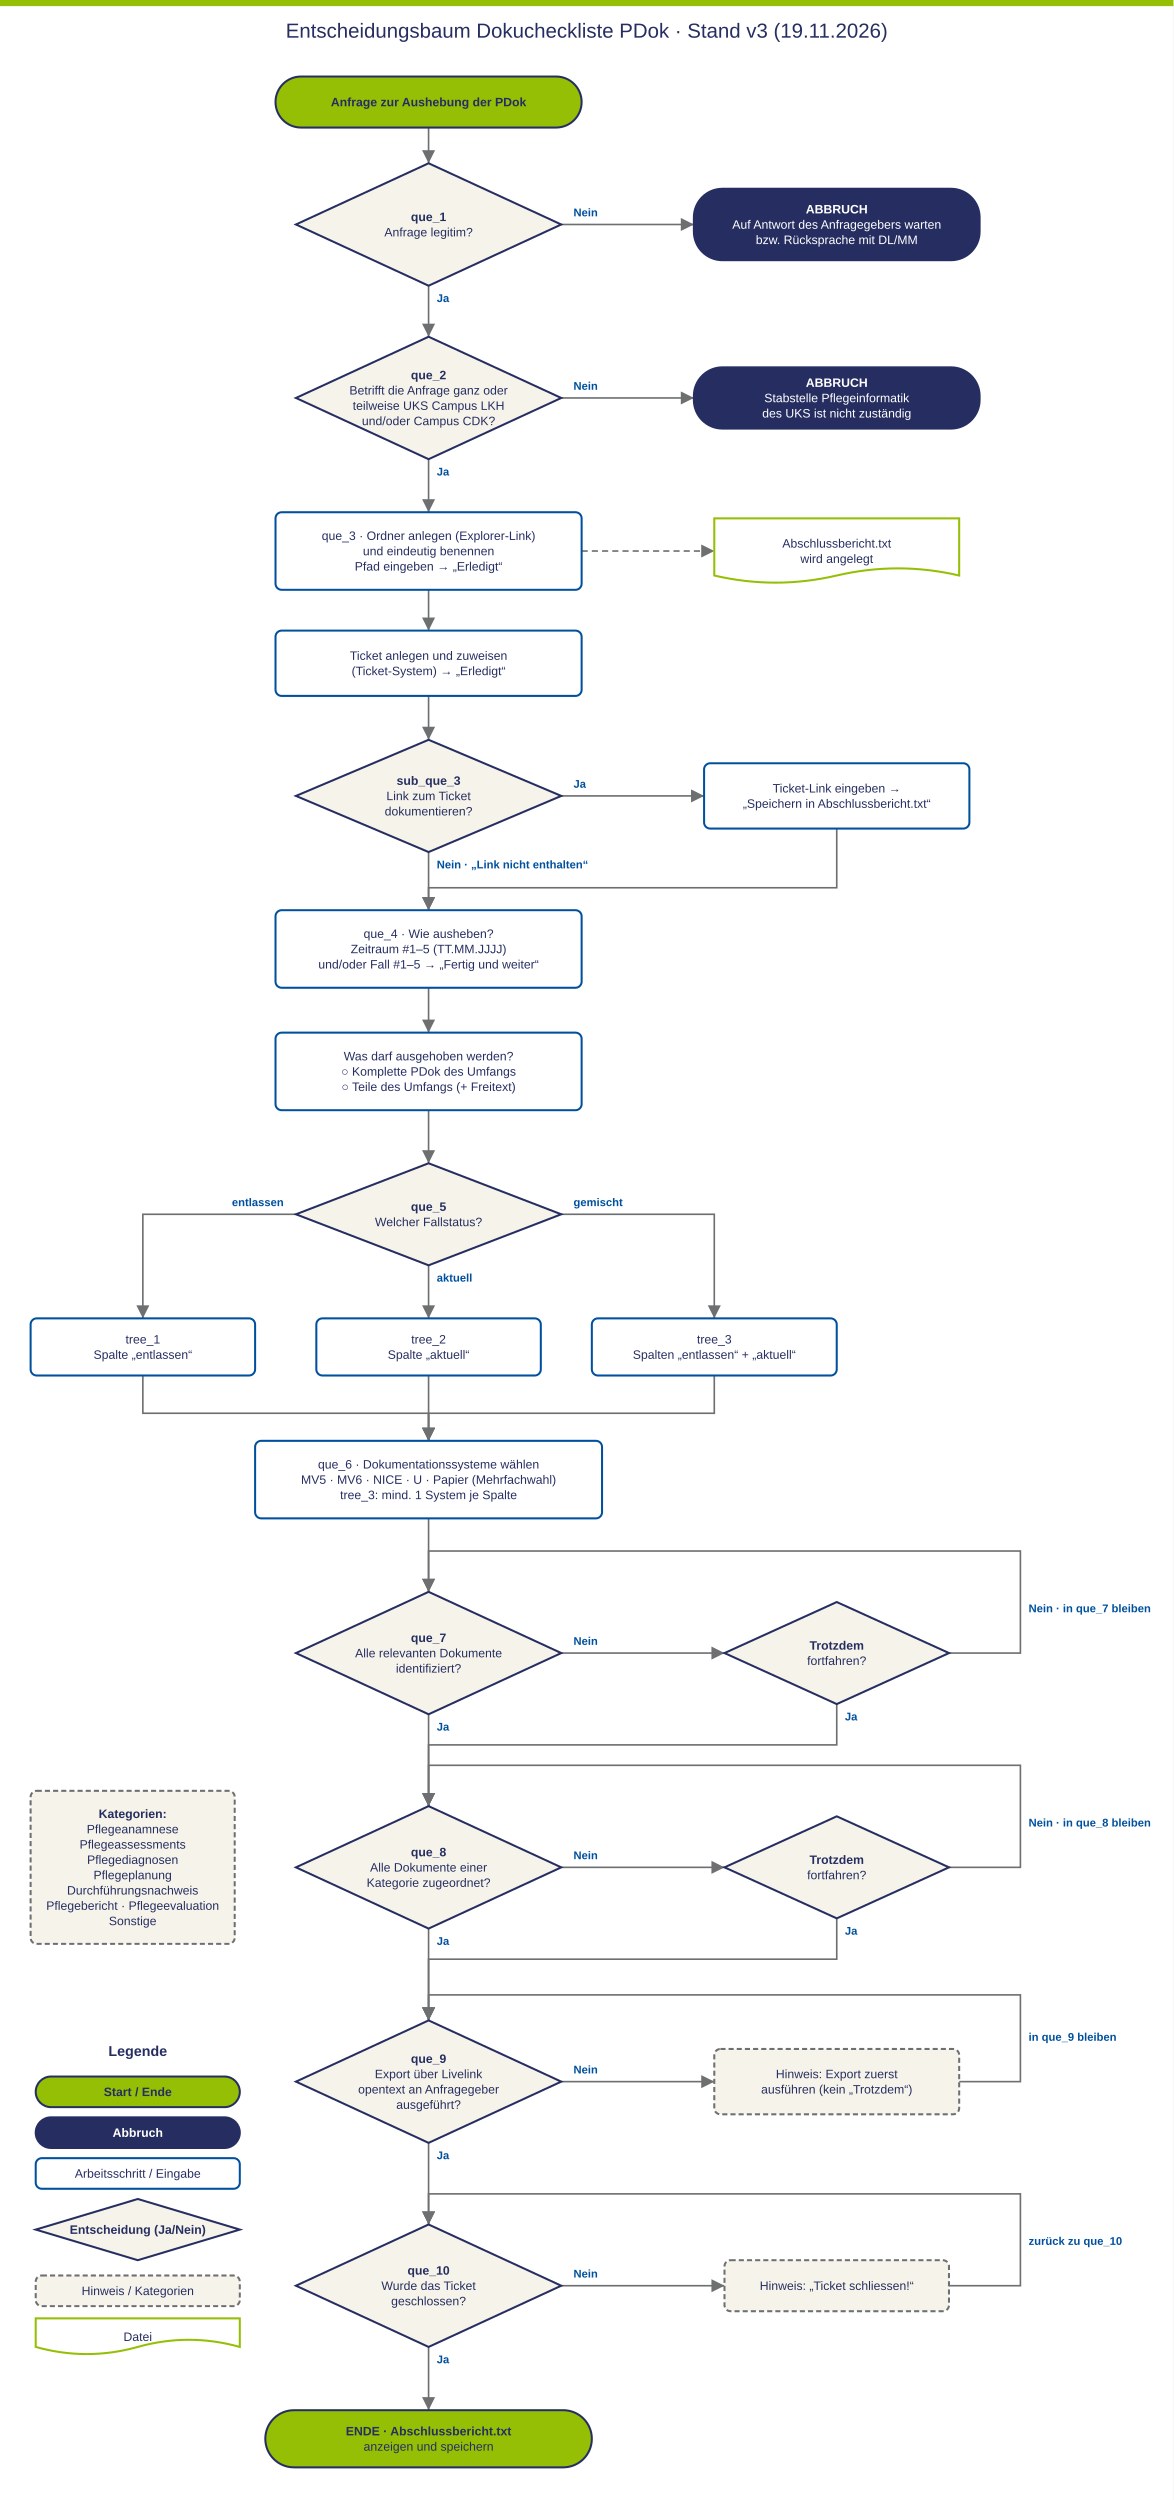
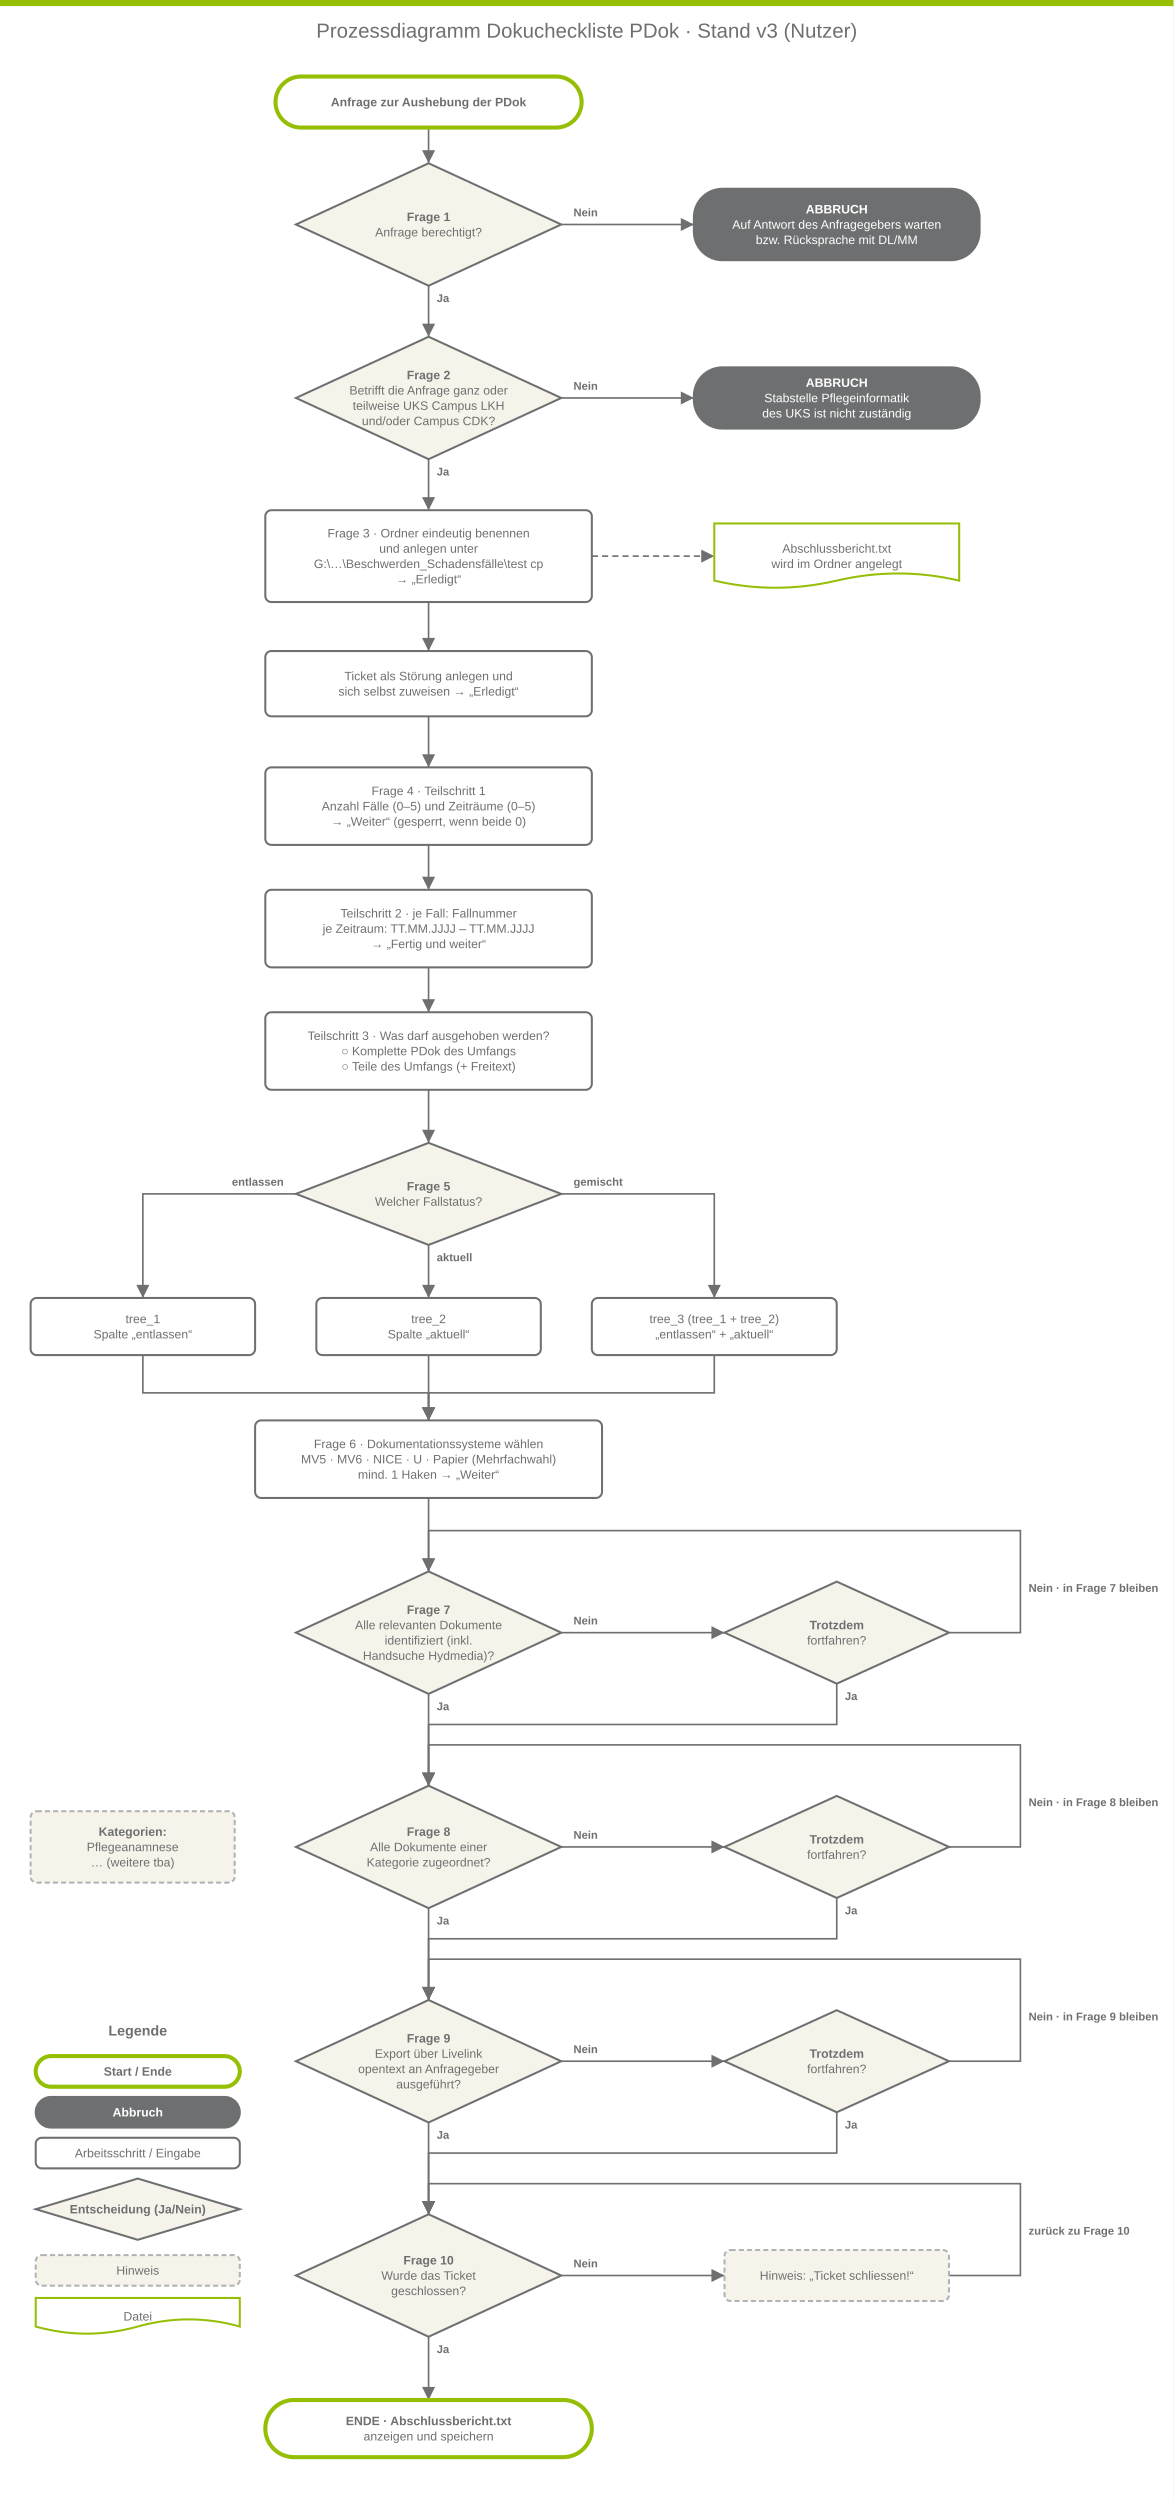
<svg xmlns="http://www.w3.org/2000/svg" width="1150" height="2450" viewBox="0 0 1150 2450" font-family="Arial, sans-serif">
  <defs>
    <marker id="pfeil" viewBox="0 0 10 10" refX="10" refY="5" markerWidth="8" markerHeight="8" orient="auto-start-reverse">
      <path d="M0,0 L10,5 L0,10 z" fill="#6E6F70" />
    </marker>
  </defs>
  <rect width="100%" height="100%" fill="#FFFFFF" />
  <rect x="0" y="0" width="1150" height="6" fill="#94BF05" />
-   <path d="M550.0,1620 L710.0,1620" fill="none" stroke="#6E6F70" stroke-width="1.6" marker-end="url(#pfeil)" />
-   <text x="562.0" y="1612" font-size="11" font-weight="bold" fill="#00509E" text-anchor="start" paint-order="stroke" stroke="#FFFFFF" stroke-width="4">Nein</text>
-   <path d="M930.0,1620 L1000,1620 L1000,1520 L420,1520 L420,1560.0" fill="none" stroke="#6E6F70" stroke-width="1.6" marker-end="url(#pfeil)" />
-   <text x="1008" y="1580" font-size="11" font-weight="bold" fill="#00509E" text-anchor="start" paint-order="stroke" stroke="#FFFFFF" stroke-width="4">Nein · in que_7 bleiben</text>
-   <path d="M550.0,1830 L710.0,1830" fill="none" stroke="#6E6F70" stroke-width="1.6" marker-end="url(#pfeil)" />
-   <text x="562.0" y="1822" font-size="11" font-weight="bold" fill="#00509E" text-anchor="start" paint-order="stroke" stroke="#FFFFFF" stroke-width="4">Nein</text>
-   <path d="M930.0,1830 L1000,1830 L1000,1730 L420,1730 L420,1770.0" fill="none" stroke="#6E6F70" stroke-width="1.6" marker-end="url(#pfeil)" />
-   <text x="1008" y="1790" font-size="11" font-weight="bold" fill="#00509E" text-anchor="start" paint-order="stroke" stroke="#FFFFFF" stroke-width="4">Nein · in que_8 bleiben</text>
+   <path d="M550.0,1600 L710.0,1600" fill="none" stroke="#6E6F70" stroke-width="1.6" marker-end="url(#pfeil)" />
+   <text x="562.0" y="1592" font-size="11" font-weight="bold" fill="#6E6F70" text-anchor="start" paint-order="stroke" stroke="#FFFFFF" stroke-width="4">Nein</text>
+   <path d="M930.0,1600 L1000,1600 L1000,1500 L420,1500 L420,1540.0" fill="none" stroke="#6E6F70" stroke-width="1.6" marker-end="url(#pfeil)" />
+   <text x="1008" y="1560" font-size="11" font-weight="bold" fill="#6E6F70" text-anchor="start" paint-order="stroke" stroke="#FFFFFF" stroke-width="4">Nein · in Frage 7 bleiben</text>
+   <path d="M550.0,1810 L710.0,1810" fill="none" stroke="#6E6F70" stroke-width="1.6" marker-end="url(#pfeil)" />
+   <text x="562.0" y="1802" font-size="11" font-weight="bold" fill="#6E6F70" text-anchor="start" paint-order="stroke" stroke="#FFFFFF" stroke-width="4">Nein</text>
+   <path d="M930.0,1810 L1000,1810 L1000,1710 L420,1710 L420,1750.0" fill="none" stroke="#6E6F70" stroke-width="1.6" marker-end="url(#pfeil)" />
+   <text x="1008" y="1770" font-size="11" font-weight="bold" fill="#6E6F70" text-anchor="start" paint-order="stroke" stroke="#FFFFFF" stroke-width="4">Nein · in Frage 8 bleiben</text>
+   <path d="M550.0,2020 L710.0,2020" fill="none" stroke="#6E6F70" stroke-width="1.6" marker-end="url(#pfeil)" />
+   <text x="562.0" y="2012" font-size="11" font-weight="bold" fill="#6E6F70" text-anchor="start" paint-order="stroke" stroke="#FFFFFF" stroke-width="4">Nein</text>
+   <path d="M930.0,2020 L1000,2020 L1000,1920 L420,1920 L420,1960.0" fill="none" stroke="#6E6F70" stroke-width="1.6" marker-end="url(#pfeil)" />
+   <text x="1008" y="1980" font-size="11" font-weight="bold" fill="#6E6F70" text-anchor="start" paint-order="stroke" stroke="#FFFFFF" stroke-width="4">Nein · in Frage 9 bleiben</text>
  <path d="M420,125.0 L420,160.0" fill="none" stroke="#6E6F70" stroke-width="1.6" marker-end="url(#pfeil)" />
  <path d="M550.0,220 L680.0,220" fill="none" stroke="#6E6F70" stroke-width="1.6" marker-end="url(#pfeil)" />
-   <text x="562.0" y="212" font-size="11" font-weight="bold" fill="#00509E" text-anchor="start" paint-order="stroke" stroke="#FFFFFF" stroke-width="4">Nein</text>
+   <text x="562.0" y="212" font-size="11" font-weight="bold" fill="#6E6F70" text-anchor="start" paint-order="stroke" stroke="#FFFFFF" stroke-width="4">Nein</text>
  <path d="M420,280.0 L420,330.0" fill="none" stroke="#6E6F70" stroke-width="1.6" marker-end="url(#pfeil)" />
-   <text x="428" y="296.0" font-size="11" font-weight="bold" fill="#00509E" text-anchor="start" paint-order="stroke" stroke="#FFFFFF" stroke-width="4">Ja</text>
+   <text x="428" y="296.0" font-size="11" font-weight="bold" fill="#6E6F70" text-anchor="start" paint-order="stroke" stroke="#FFFFFF" stroke-width="4">Ja</text>
  <path d="M550.0,390 L680.0,390" fill="none" stroke="#6E6F70" stroke-width="1.6" marker-end="url(#pfeil)" />
-   <text x="562.0" y="382" font-size="11" font-weight="bold" fill="#00509E" text-anchor="start" paint-order="stroke" stroke="#FFFFFF" stroke-width="4">Nein</text>
-   <path d="M420,450.0 L420,502.0" fill="none" stroke="#6E6F70" stroke-width="1.6" marker-end="url(#pfeil)" />
-   <text x="428" y="466.0" font-size="11" font-weight="bold" fill="#00509E" text-anchor="start" paint-order="stroke" stroke="#FFFFFF" stroke-width="4">Ja</text>
-   <path d="M570.0,540 L700.0,540" fill="none" stroke="#6E6F70" stroke-width="1.6" marker-end="url(#pfeil)" stroke-dasharray="6 4" />
-   <path d="M420,578.0 L420,618.0" fill="none" stroke="#6E6F70" stroke-width="1.6" marker-end="url(#pfeil)" />
-   <path d="M420,682.0 L420,725.0" fill="none" stroke="#6E6F70" stroke-width="1.6" marker-end="url(#pfeil)" />
-   <path d="M550.0,780 L690.0,780" fill="none" stroke="#6E6F70" stroke-width="1.6" marker-end="url(#pfeil)" />
-   <text x="562.0" y="772" font-size="11" font-weight="bold" fill="#00509E" text-anchor="start" paint-order="stroke" stroke="#FFFFFF" stroke-width="4">Ja</text>
-   <path d="M820,812.0 L820,870 L420,870 L420,892.0" fill="none" stroke="#6E6F70" stroke-width="1.6" marker-end="url(#pfeil)" />
-   <path d="M420,835.0 L420,892.0" fill="none" stroke="#6E6F70" stroke-width="1.6" marker-end="url(#pfeil)" />
-   <text x="428" y="851.0" font-size="11" font-weight="bold" fill="#00509E" text-anchor="start" paint-order="stroke" stroke="#FFFFFF" stroke-width="4">Nein · „Link nicht enthalten“</text>
-   <path d="M420,968.0 L420,1012.0" fill="none" stroke="#6E6F70" stroke-width="1.6" marker-end="url(#pfeil)" />
-   <path d="M420,1088.0 L420,1140.0" fill="none" stroke="#6E6F70" stroke-width="1.6" marker-end="url(#pfeil)" />
-   <path d="M290.0,1190 L140,1190 L140,1292.0" fill="none" stroke="#6E6F70" stroke-width="1.6" marker-end="url(#pfeil)" />
-   <text x="278.0" y="1182" font-size="11" font-weight="bold" fill="#00509E" text-anchor="end" paint-order="stroke" stroke="#FFFFFF" stroke-width="4">entlassen</text>
-   <path d="M420,1240.0 L420,1292.0" fill="none" stroke="#6E6F70" stroke-width="1.6" marker-end="url(#pfeil)" />
-   <text x="428" y="1256.0" font-size="11" font-weight="bold" fill="#00509E" text-anchor="start" paint-order="stroke" stroke="#FFFFFF" stroke-width="4">aktuell</text>
-   <path d="M550.0,1190 L700,1190 L700,1292.0" fill="none" stroke="#6E6F70" stroke-width="1.6" marker-end="url(#pfeil)" />
-   <text x="562.0" y="1182" font-size="11" font-weight="bold" fill="#00509E" text-anchor="start" paint-order="stroke" stroke="#FFFFFF" stroke-width="4">gemischt</text>
-   <path d="M140,1348.0 L140,1385 L420,1385 L420,1412.0" fill="none" stroke="#6E6F70" stroke-width="1.6" marker-end="url(#pfeil)" />
-   <path d="M420,1348.0 L420,1412.0" fill="none" stroke="#6E6F70" stroke-width="1.6" marker-end="url(#pfeil)" />
-   <path d="M700,1348.0 L700,1385 L420,1385 L420,1412.0" fill="none" stroke="#6E6F70" stroke-width="1.6" marker-end="url(#pfeil)" />
-   <path d="M420,1488.0 L420,1560.0" fill="none" stroke="#6E6F70" stroke-width="1.6" marker-end="url(#pfeil)" />
-   <path d="M420,1680.0 L420,1770.0" fill="none" stroke="#6E6F70" stroke-width="1.6" marker-end="url(#pfeil)" />
-   <text x="428" y="1696.0" font-size="11" font-weight="bold" fill="#00509E" text-anchor="start" paint-order="stroke" stroke="#FFFFFF" stroke-width="4">Ja</text>
-   <path d="M820,1670.0 L820,1710 L420,1710 L420,1770.0" fill="none" stroke="#6E6F70" stroke-width="1.6" marker-end="url(#pfeil)" />
-   <text x="828" y="1686.0" font-size="11" font-weight="bold" fill="#00509E" text-anchor="start" paint-order="stroke" stroke="#FFFFFF" stroke-width="4">Ja</text>
-   <path d="M420,1890.0 L420,1980.0" fill="none" stroke="#6E6F70" stroke-width="1.6" marker-end="url(#pfeil)" />
-   <text x="428" y="1906.0" font-size="11" font-weight="bold" fill="#00509E" text-anchor="start" paint-order="stroke" stroke="#FFFFFF" stroke-width="4">Ja</text>
-   <path d="M820,1880.0 L820,1920 L420,1920 L420,1980.0" fill="none" stroke="#6E6F70" stroke-width="1.6" marker-end="url(#pfeil)" />
-   <text x="828" y="1896.0" font-size="11" font-weight="bold" fill="#00509E" text-anchor="start" paint-order="stroke" stroke="#FFFFFF" stroke-width="4">Ja</text>
-   <path d="M550.0,2040 L700.0,2040" fill="none" stroke="#6E6F70" stroke-width="1.6" marker-end="url(#pfeil)" />
-   <text x="562.0" y="2032" font-size="11" font-weight="bold" fill="#00509E" text-anchor="start" paint-order="stroke" stroke="#FFFFFF" stroke-width="4">Nein</text>
-   <path d="M940.0,2040 L1000,2040 L1000,1955 L420,1955 L420,1980.0" fill="none" stroke="#6E6F70" stroke-width="1.6" marker-end="url(#pfeil)" />
-   <text x="1008" y="2000" font-size="11" font-weight="bold" fill="#00509E" text-anchor="start" paint-order="stroke" stroke="#FFFFFF" stroke-width="4">in que_9 bleiben</text>
-   <path d="M420,2100.0 L420,2180.0" fill="none" stroke="#6E6F70" stroke-width="1.6" marker-end="url(#pfeil)" />
-   <text x="428" y="2116.0" font-size="11" font-weight="bold" fill="#00509E" text-anchor="start" paint-order="stroke" stroke="#FFFFFF" stroke-width="4">Ja</text>
-   <path d="M550.0,2240 L710.0,2240" fill="none" stroke="#6E6F70" stroke-width="1.6" marker-end="url(#pfeil)" />
-   <text x="562.0" y="2232" font-size="11" font-weight="bold" fill="#00509E" text-anchor="start" paint-order="stroke" stroke="#FFFFFF" stroke-width="4">Nein</text>
-   <path d="M930.0,2240 L1000,2240 L1000,2150 L420,2150 L420,2180.0" fill="none" stroke="#6E6F70" stroke-width="1.6" marker-end="url(#pfeil)" />
-   <text x="1008" y="2200" font-size="11" font-weight="bold" fill="#00509E" text-anchor="start" paint-order="stroke" stroke="#FFFFFF" stroke-width="4">zurück zu que_10</text>
-   <path d="M420,2300.0 L420,2362.0" fill="none" stroke="#6E6F70" stroke-width="1.6" marker-end="url(#pfeil)" />
-   <text x="428" y="2316.0" font-size="11" font-weight="bold" fill="#00509E" text-anchor="start" paint-order="stroke" stroke="#FFFFFF" stroke-width="4">Ja</text>
-   <text x="575" y="30.0" font-size="20" font-weight="normal" fill="#262E61" text-anchor="middle" dominant-baseline="central">Entscheidungsbaum Dokucheckliste PDok · Stand v3 (19.11.2026)</text>
-   <rect x="270.0" y="75.0" width="300" height="50" rx="25.0" fill="#94BF05" stroke="#262E61" stroke-width="2" />
-   <text x="420" y="100.0" font-size="12" font-weight="bold" fill="#262E61" text-anchor="middle" dominant-baseline="central">Anfrage zur Aushebung der PDok</text>
-   <polygon points="420,160.0 550.0,220 420,280.0 290.0,220" fill="#F6F4EA" stroke="#262E61" stroke-width="2" />
-   <text x="420" y="212.5" font-size="12" font-weight="bold" fill="#262E61" text-anchor="middle" dominant-baseline="central">que_1</text>
-   <text x="420" y="227.5" font-size="12" font-weight="normal" fill="#262E61" text-anchor="middle" dominant-baseline="central">Anfrage legitim?</text>
-   <rect x="680.0" y="185.0" width="280" height="70" rx="28" fill="#262E61" stroke="#262E61" stroke-width="2" />
+   <text x="562.0" y="382" font-size="11" font-weight="bold" fill="#6E6F70" text-anchor="start" paint-order="stroke" stroke="#FFFFFF" stroke-width="4">Nein</text>
+   <path d="M420,450.0 L420,500.0" fill="none" stroke="#6E6F70" stroke-width="1.6" marker-end="url(#pfeil)" />
+   <text x="428" y="466.0" font-size="11" font-weight="bold" fill="#6E6F70" text-anchor="start" paint-order="stroke" stroke="#FFFFFF" stroke-width="4">Ja</text>
+   <path d="M580.0,545 L700.0,545" fill="none" stroke="#6E6F70" stroke-width="1.6" marker-end="url(#pfeil)" stroke-dasharray="6 4" />
+   <path d="M420,590.0 L420,638.0" fill="none" stroke="#6E6F70" stroke-width="1.6" marker-end="url(#pfeil)" />
+   <path d="M420,702.0 L420,752.0" fill="none" stroke="#6E6F70" stroke-width="1.6" marker-end="url(#pfeil)" />
+   <path d="M420,828.0 L420,872.0" fill="none" stroke="#6E6F70" stroke-width="1.6" marker-end="url(#pfeil)" />
+   <path d="M420,948.0 L420,992.0" fill="none" stroke="#6E6F70" stroke-width="1.6" marker-end="url(#pfeil)" />
+   <path d="M420,1068.0 L420,1120.0" fill="none" stroke="#6E6F70" stroke-width="1.6" marker-end="url(#pfeil)" />
+   <path d="M290.0,1170 L140,1170 L140,1272.0" fill="none" stroke="#6E6F70" stroke-width="1.6" marker-end="url(#pfeil)" />
+   <text x="278.0" y="1162" font-size="11" font-weight="bold" fill="#6E6F70" text-anchor="end" paint-order="stroke" stroke="#FFFFFF" stroke-width="4">entlassen</text>
+   <path d="M420,1220.0 L420,1272.0" fill="none" stroke="#6E6F70" stroke-width="1.6" marker-end="url(#pfeil)" />
+   <text x="428" y="1236.0" font-size="11" font-weight="bold" fill="#6E6F70" text-anchor="start" paint-order="stroke" stroke="#FFFFFF" stroke-width="4">aktuell</text>
+   <path d="M550.0,1170 L700,1170 L700,1272.0" fill="none" stroke="#6E6F70" stroke-width="1.6" marker-end="url(#pfeil)" />
+   <text x="562.0" y="1162" font-size="11" font-weight="bold" fill="#6E6F70" text-anchor="start" paint-order="stroke" stroke="#FFFFFF" stroke-width="4">gemischt</text>
+   <path d="M140,1328.0 L140,1365 L420,1365 L420,1392.0" fill="none" stroke="#6E6F70" stroke-width="1.6" marker-end="url(#pfeil)" />
+   <path d="M420,1328.0 L420,1392.0" fill="none" stroke="#6E6F70" stroke-width="1.6" marker-end="url(#pfeil)" />
+   <path d="M700,1328.0 L700,1365 L420,1365 L420,1392.0" fill="none" stroke="#6E6F70" stroke-width="1.6" marker-end="url(#pfeil)" />
+   <path d="M420,1468.0 L420,1540.0" fill="none" stroke="#6E6F70" stroke-width="1.6" marker-end="url(#pfeil)" />
+   <path d="M420,1660.0 L420,1750.0" fill="none" stroke="#6E6F70" stroke-width="1.6" marker-end="url(#pfeil)" />
+   <text x="428" y="1676.0" font-size="11" font-weight="bold" fill="#6E6F70" text-anchor="start" paint-order="stroke" stroke="#FFFFFF" stroke-width="4">Ja</text>
+   <path d="M820,1650.0 L820,1690 L420,1690 L420,1750.0" fill="none" stroke="#6E6F70" stroke-width="1.6" marker-end="url(#pfeil)" />
+   <text x="828" y="1666.0" font-size="11" font-weight="bold" fill="#6E6F70" text-anchor="start" paint-order="stroke" stroke="#FFFFFF" stroke-width="4">Ja</text>
+   <path d="M420,1870.0 L420,1960.0" fill="none" stroke="#6E6F70" stroke-width="1.6" marker-end="url(#pfeil)" />
+   <text x="428" y="1886.0" font-size="11" font-weight="bold" fill="#6E6F70" text-anchor="start" paint-order="stroke" stroke="#FFFFFF" stroke-width="4">Ja</text>
+   <path d="M820,1860.0 L820,1900 L420,1900 L420,1960.0" fill="none" stroke="#6E6F70" stroke-width="1.6" marker-end="url(#pfeil)" />
+   <text x="828" y="1876.0" font-size="11" font-weight="bold" fill="#6E6F70" text-anchor="start" paint-order="stroke" stroke="#FFFFFF" stroke-width="4">Ja</text>
+   <path d="M420,2080.0 L420,2170.0" fill="none" stroke="#6E6F70" stroke-width="1.6" marker-end="url(#pfeil)" />
+   <text x="428" y="2096.0" font-size="11" font-weight="bold" fill="#6E6F70" text-anchor="start" paint-order="stroke" stroke="#FFFFFF" stroke-width="4">Ja</text>
+   <path d="M820,2070.0 L820,2110 L420,2110 L420,2170.0" fill="none" stroke="#6E6F70" stroke-width="1.6" marker-end="url(#pfeil)" />
+   <text x="828" y="2086.0" font-size="11" font-weight="bold" fill="#6E6F70" text-anchor="start" paint-order="stroke" stroke="#FFFFFF" stroke-width="4">Ja</text>
+   <path d="M550.0,2230 L710.0,2230" fill="none" stroke="#6E6F70" stroke-width="1.6" marker-end="url(#pfeil)" />
+   <text x="562.0" y="2222" font-size="11" font-weight="bold" fill="#6E6F70" text-anchor="start" paint-order="stroke" stroke="#FFFFFF" stroke-width="4">Nein</text>
+   <path d="M930.0,2230 L1000,2230 L1000,2140 L420,2140 L420,2170.0" fill="none" stroke="#6E6F70" stroke-width="1.6" marker-end="url(#pfeil)" />
+   <text x="1008" y="2190" font-size="11" font-weight="bold" fill="#6E6F70" text-anchor="start" paint-order="stroke" stroke="#FFFFFF" stroke-width="4">zurück zu Frage 10</text>
+   <path d="M420,2290.0 L420,2352.0" fill="none" stroke="#6E6F70" stroke-width="1.6" marker-end="url(#pfeil)" />
+   <text x="428" y="2306.0" font-size="11" font-weight="bold" fill="#6E6F70" text-anchor="start" paint-order="stroke" stroke="#FFFFFF" stroke-width="4">Ja</text>
+   <text x="575" y="30.0" font-size="20" font-weight="normal" fill="#6E6F70" text-anchor="middle" dominant-baseline="central">Prozessdiagramm Dokucheckliste PDok · Stand v3 (Nutzer)</text>
+   <rect x="270.0" y="75.0" width="300" height="50" rx="25.0" fill="#FFFFFF" stroke="#94BF05" stroke-width="4" />
+   <text x="420" y="100.0" font-size="12" font-weight="bold" fill="#6E6F70" text-anchor="middle" dominant-baseline="central">Anfrage zur Aushebung der PDok</text>
+   <polygon points="420,160.0 550.0,220 420,280.0 290.0,220" fill="#F6F4EA" stroke="#6E6F70" stroke-width="2" />
+   <text x="420" y="212.5" font-size="12" font-weight="bold" fill="#6E6F70" text-anchor="middle" dominant-baseline="central">Frage 1</text>
+   <text x="420" y="227.5" font-size="12" font-weight="normal" fill="#6E6F70" text-anchor="middle" dominant-baseline="central">Anfrage berechtigt?</text>
+   <rect x="680.0" y="185.0" width="280" height="70" rx="28" fill="#6E6F70" stroke="#6E6F70" stroke-width="2" />
  <text x="820" y="205.0" font-size="12" font-weight="bold" fill="#FFFFFF" text-anchor="middle" dominant-baseline="central">ABBRUCH</text>
  <text x="820" y="220.0" font-size="12" font-weight="normal" fill="#FFFFFF" text-anchor="middle" dominant-baseline="central">Auf Antwort des Anfragegebers warten</text>
  <text x="820" y="235.0" font-size="12" font-weight="normal" fill="#FFFFFF" text-anchor="middle" dominant-baseline="central">bzw. Rücksprache mit DL/MM</text>
-   <polygon points="420,330.0 550.0,390 420,450.0 290.0,390" fill="#F6F4EA" stroke="#262E61" stroke-width="2" />
-   <text x="420" y="367.5" font-size="12" font-weight="bold" fill="#262E61" text-anchor="middle" dominant-baseline="central">que_2</text>
-   <text x="420" y="382.5" font-size="12" font-weight="normal" fill="#262E61" text-anchor="middle" dominant-baseline="central">Betrifft die Anfrage ganz oder</text>
-   <text x="420" y="397.5" font-size="12" font-weight="normal" fill="#262E61" text-anchor="middle" dominant-baseline="central">teilweise UKS Campus LKH</text>
-   <text x="420" y="412.5" font-size="12" font-weight="normal" fill="#262E61" text-anchor="middle" dominant-baseline="central">und/oder Campus CDK?</text>
-   <rect x="680.0" y="360.0" width="280" height="60" rx="28" fill="#262E61" stroke="#262E61" stroke-width="2" />
+   <polygon points="420,330.0 550.0,390 420,450.0 290.0,390" fill="#F6F4EA" stroke="#6E6F70" stroke-width="2" />
+   <text x="420" y="367.5" font-size="12" font-weight="bold" fill="#6E6F70" text-anchor="middle" dominant-baseline="central">Frage 2</text>
+   <text x="420" y="382.5" font-size="12" font-weight="normal" fill="#6E6F70" text-anchor="middle" dominant-baseline="central">Betrifft die Anfrage ganz oder</text>
+   <text x="420" y="397.5" font-size="12" font-weight="normal" fill="#6E6F70" text-anchor="middle" dominant-baseline="central">teilweise UKS Campus LKH</text>
+   <text x="420" y="412.5" font-size="12" font-weight="normal" fill="#6E6F70" text-anchor="middle" dominant-baseline="central">und/oder Campus CDK?</text>
+   <rect x="680.0" y="360.0" width="280" height="60" rx="28" fill="#6E6F70" stroke="#6E6F70" stroke-width="2" />
  <text x="820" y="375.0" font-size="12" font-weight="bold" fill="#FFFFFF" text-anchor="middle" dominant-baseline="central">ABBRUCH</text>
  <text x="820" y="390.0" font-size="12" font-weight="normal" fill="#FFFFFF" text-anchor="middle" dominant-baseline="central">Stabstelle Pflegeinformatik</text>
  <text x="820" y="405.0" font-size="12" font-weight="normal" fill="#FFFFFF" text-anchor="middle" dominant-baseline="central">des UKS ist nicht zuständig</text>
-   <rect x="270.0" y="502.0" width="300" height="76" rx="6" fill="#FFFFFF" stroke="#00509E" stroke-width="2" />
-   <text x="420" y="525.0" font-size="12" font-weight="normal" fill="#262E61" text-anchor="middle" dominant-baseline="central">que_3 · Ordner anlegen (Explorer-Link)</text>
-   <text x="420" y="540.0" font-size="12" font-weight="normal" fill="#262E61" text-anchor="middle" dominant-baseline="central">und eindeutig benennen</text>
-   <text x="420" y="555.0" font-size="12" font-weight="normal" fill="#262E61" text-anchor="middle" dominant-baseline="central">Pfad eingeben → „Erledigt“</text>
-   <path d="M700.0,508.0 H940.0 V564.0 Q880.0,550.0 820.0,564.0 T700.0,564.0 Z" fill="#FFFFFF" stroke="#94BF05" stroke-width="2" />
-   <text x="820" y="532.5" font-size="12" font-weight="normal" fill="#262E61" text-anchor="middle" dominant-baseline="central">Abschlussbericht.txt</text>
-   <text x="820" y="547.5" font-size="12" font-weight="normal" fill="#262E61" text-anchor="middle" dominant-baseline="central">wird angelegt</text>
-   <rect x="270.0" y="618.0" width="300" height="64" rx="6" fill="#FFFFFF" stroke="#00509E" stroke-width="2" />
-   <text x="420" y="642.5" font-size="12" font-weight="normal" fill="#262E61" text-anchor="middle" dominant-baseline="central">Ticket anlegen und zuweisen</text>
-   <text x="420" y="657.5" font-size="12" font-weight="normal" fill="#262E61" text-anchor="middle" dominant-baseline="central">(Ticket-System) → „Erledigt“</text>
-   <polygon points="420,725.0 550.0,780 420,835.0 290.0,780" fill="#F6F4EA" stroke="#262E61" stroke-width="2" />
-   <text x="420" y="765.0" font-size="12" font-weight="bold" fill="#262E61" text-anchor="middle" dominant-baseline="central">sub_que_3</text>
-   <text x="420" y="780.0" font-size="12" font-weight="normal" fill="#262E61" text-anchor="middle" dominant-baseline="central">Link zum Ticket</text>
-   <text x="420" y="795.0" font-size="12" font-weight="normal" fill="#262E61" text-anchor="middle" dominant-baseline="central">dokumentieren?</text>
-   <rect x="690.0" y="748.0" width="260" height="64" rx="6" fill="#FFFFFF" stroke="#00509E" stroke-width="2" />
-   <text x="820" y="772.5" font-size="12" font-weight="normal" fill="#262E61" text-anchor="middle" dominant-baseline="central">Ticket-Link eingeben →</text>
-   <text x="820" y="787.5" font-size="12" font-weight="normal" fill="#262E61" text-anchor="middle" dominant-baseline="central">„Speichern in Abschlussbericht.txt“</text>
-   <rect x="270.0" y="892.0" width="300" height="76" rx="6" fill="#FFFFFF" stroke="#00509E" stroke-width="2" />
-   <text x="420" y="915.0" font-size="12" font-weight="normal" fill="#262E61" text-anchor="middle" dominant-baseline="central">que_4 · Wie ausheben?</text>
-   <text x="420" y="930.0" font-size="12" font-weight="normal" fill="#262E61" text-anchor="middle" dominant-baseline="central">Zeitraum #1–5 (TT.MM.JJJJ)</text>
-   <text x="420" y="945.0" font-size="12" font-weight="normal" fill="#262E61" text-anchor="middle" dominant-baseline="central">und/oder Fall #1–5 → „Fertig und weiter“</text>
-   <rect x="270.0" y="1012.0" width="300" height="76" rx="6" fill="#FFFFFF" stroke="#00509E" stroke-width="2" />
-   <text x="420" y="1035.0" font-size="12" font-weight="normal" fill="#262E61" text-anchor="middle" dominant-baseline="central">Was darf ausgehoben werden?</text>
-   <text x="420" y="1050.0" font-size="12" font-weight="normal" fill="#262E61" text-anchor="middle" dominant-baseline="central">○ Komplette PDok des Umfangs</text>
-   <text x="420" y="1065.0" font-size="12" font-weight="normal" fill="#262E61" text-anchor="middle" dominant-baseline="central">○ Teile des Umfangs (+ Freitext)</text>
-   <polygon points="420,1140.0 550.0,1190 420,1240.0 290.0,1190" fill="#F6F4EA" stroke="#262E61" stroke-width="2" />
-   <text x="420" y="1182.5" font-size="12" font-weight="bold" fill="#262E61" text-anchor="middle" dominant-baseline="central">que_5</text>
-   <text x="420" y="1197.5" font-size="12" font-weight="normal" fill="#262E61" text-anchor="middle" dominant-baseline="central">Welcher Fallstatus?</text>
-   <rect x="30.0" y="1292.0" width="220" height="56" rx="6" fill="#FFFFFF" stroke="#00509E" stroke-width="2" />
-   <text x="140" y="1312.5" font-size="12" font-weight="normal" fill="#262E61" text-anchor="middle" dominant-baseline="central">tree_1</text>
-   <text x="140" y="1327.5" font-size="12" font-weight="normal" fill="#262E61" text-anchor="middle" dominant-baseline="central">Spalte „entlassen“</text>
-   <rect x="310.0" y="1292.0" width="220" height="56" rx="6" fill="#FFFFFF" stroke="#00509E" stroke-width="2" />
-   <text x="420" y="1312.5" font-size="12" font-weight="normal" fill="#262E61" text-anchor="middle" dominant-baseline="central">tree_2</text>
-   <text x="420" y="1327.5" font-size="12" font-weight="normal" fill="#262E61" text-anchor="middle" dominant-baseline="central">Spalte „aktuell“</text>
-   <rect x="580.0" y="1292.0" width="240" height="56" rx="6" fill="#FFFFFF" stroke="#00509E" stroke-width="2" />
-   <text x="700" y="1312.5" font-size="12" font-weight="normal" fill="#262E61" text-anchor="middle" dominant-baseline="central">tree_3</text>
-   <text x="700" y="1327.5" font-size="12" font-weight="normal" fill="#262E61" text-anchor="middle" dominant-baseline="central">Spalten „entlassen“ + „aktuell“</text>
-   <rect x="250.0" y="1412.0" width="340" height="76" rx="6" fill="#FFFFFF" stroke="#00509E" stroke-width="2" />
-   <text x="420" y="1435.0" font-size="12" font-weight="normal" fill="#262E61" text-anchor="middle" dominant-baseline="central">que_6 · Dokumentationssysteme wählen</text>
-   <text x="420" y="1450.0" font-size="12" font-weight="normal" fill="#262E61" text-anchor="middle" dominant-baseline="central">MV5 · MV6 · NICE · U · Papier (Mehrfachwahl)</text>
-   <text x="420" y="1465.0" font-size="12" font-weight="normal" fill="#262E61" text-anchor="middle" dominant-baseline="central">tree_3: mind. 1 System je Spalte</text>
-   <polygon points="420,1560.0 550.0,1620 420,1680.0 290.0,1620" fill="#F6F4EA" stroke="#262E61" stroke-width="2" />
-   <text x="420" y="1605.0" font-size="12" font-weight="bold" fill="#262E61" text-anchor="middle" dominant-baseline="central">que_7</text>
-   <text x="420" y="1620.0" font-size="12" font-weight="normal" fill="#262E61" text-anchor="middle" dominant-baseline="central">Alle relevanten Dokumente</text>
-   <text x="420" y="1635.0" font-size="12" font-weight="normal" fill="#262E61" text-anchor="middle" dominant-baseline="central">identifiziert?</text>
-   <polygon points="820,1570.0 930.0,1620 820,1670.0 710.0,1620" fill="#F6F4EA" stroke="#262E61" stroke-width="2" />
-   <text x="820" y="1612.5" font-size="12" font-weight="bold" fill="#262E61" text-anchor="middle" dominant-baseline="central">Trotzdem</text>
-   <text x="820" y="1627.5" font-size="12" font-weight="normal" fill="#262E61" text-anchor="middle" dominant-baseline="central">fortfahren?</text>
-   <polygon points="420,1770.0 550.0,1830 420,1890.0 290.0,1830" fill="#F6F4EA" stroke="#262E61" stroke-width="2" />
-   <text x="420" y="1815.0" font-size="12" font-weight="bold" fill="#262E61" text-anchor="middle" dominant-baseline="central">que_8</text>
-   <text x="420" y="1830.0" font-size="12" font-weight="normal" fill="#262E61" text-anchor="middle" dominant-baseline="central">Alle Dokumente einer</text>
-   <text x="420" y="1845.0" font-size="12" font-weight="normal" fill="#262E61" text-anchor="middle" dominant-baseline="central">Kategorie zugeordnet?</text>
-   <polygon points="820,1780.0 930.0,1830 820,1880.0 710.0,1830" fill="#F6F4EA" stroke="#262E61" stroke-width="2" />
-   <text x="820" y="1822.5" font-size="12" font-weight="bold" fill="#262E61" text-anchor="middle" dominant-baseline="central">Trotzdem</text>
-   <text x="820" y="1837.5" font-size="12" font-weight="normal" fill="#262E61" text-anchor="middle" dominant-baseline="central">fortfahren?</text>
-   <rect x="30.0" y="1755.0" width="200" height="150" rx="6" fill="#F6F4EA" stroke="#6E6F70" stroke-width="2" stroke-dasharray="5 3" />
-   <text x="130" y="1777.5" font-size="12" font-weight="bold" fill="#262E61" text-anchor="middle" dominant-baseline="central">Kategorien:</text>
-   <text x="130" y="1792.5" font-size="12" font-weight="normal" fill="#262E61" text-anchor="middle" dominant-baseline="central">Pflegeanamnese</text>
-   <text x="130" y="1807.5" font-size="12" font-weight="normal" fill="#262E61" text-anchor="middle" dominant-baseline="central">Pflegeassessments</text>
-   <text x="130" y="1822.5" font-size="12" font-weight="normal" fill="#262E61" text-anchor="middle" dominant-baseline="central">Pflegediagnosen</text>
-   <text x="130" y="1837.5" font-size="12" font-weight="normal" fill="#262E61" text-anchor="middle" dominant-baseline="central">Pflegeplanung</text>
-   <text x="130" y="1852.5" font-size="12" font-weight="normal" fill="#262E61" text-anchor="middle" dominant-baseline="central">Durchführungsnachweis</text>
-   <text x="130" y="1867.5" font-size="12" font-weight="normal" fill="#262E61" text-anchor="middle" dominant-baseline="central">Pflegebericht · Pflegeevaluation</text>
-   <text x="130" y="1882.5" font-size="12" font-weight="normal" fill="#262E61" text-anchor="middle" dominant-baseline="central">Sonstige</text>
-   <polygon points="420,1980.0 550.0,2040 420,2100.0 290.0,2040" fill="#F6F4EA" stroke="#262E61" stroke-width="2" />
-   <text x="420" y="2017.5" font-size="12" font-weight="bold" fill="#262E61" text-anchor="middle" dominant-baseline="central">que_9</text>
-   <text x="420" y="2032.5" font-size="12" font-weight="normal" fill="#262E61" text-anchor="middle" dominant-baseline="central">Export über Livelink</text>
-   <text x="420" y="2047.5" font-size="12" font-weight="normal" fill="#262E61" text-anchor="middle" dominant-baseline="central">opentext an Anfragegeber</text>
-   <text x="420" y="2062.5" font-size="12" font-weight="normal" fill="#262E61" text-anchor="middle" dominant-baseline="central">ausgeführt?</text>
-   <rect x="700.0" y="2008.0" width="240" height="64" rx="6" fill="#F6F4EA" stroke="#6E6F70" stroke-width="2" stroke-dasharray="5 3" />
-   <text x="820" y="2032.5" font-size="12" font-weight="normal" fill="#262E61" text-anchor="middle" dominant-baseline="central">Hinweis: Export zuerst</text>
-   <text x="820" y="2047.5" font-size="12" font-weight="normal" fill="#262E61" text-anchor="middle" dominant-baseline="central">ausführen (kein „Trotzdem“)</text>
-   <polygon points="420,2180.0 550.0,2240 420,2300.0 290.0,2240" fill="#F6F4EA" stroke="#262E61" stroke-width="2" />
-   <text x="420" y="2225.0" font-size="12" font-weight="bold" fill="#262E61" text-anchor="middle" dominant-baseline="central">que_10</text>
-   <text x="420" y="2240.0" font-size="12" font-weight="normal" fill="#262E61" text-anchor="middle" dominant-baseline="central">Wurde das Ticket</text>
-   <text x="420" y="2255.0" font-size="12" font-weight="normal" fill="#262E61" text-anchor="middle" dominant-baseline="central">geschlossen?</text>
-   <rect x="710.0" y="2215.0" width="220" height="50" rx="6" fill="#F6F4EA" stroke="#6E6F70" stroke-width="2" stroke-dasharray="5 3" />
-   <text x="820" y="2240.0" font-size="12" font-weight="normal" fill="#262E61" text-anchor="middle" dominant-baseline="central">Hinweis: „Ticket schliessen!“</text>
-   <rect x="260.0" y="2362.0" width="320" height="56" rx="28.0" fill="#94BF05" stroke="#262E61" stroke-width="2" />
-   <text x="420" y="2382.5" font-size="12" font-weight="bold" fill="#262E61" text-anchor="middle" dominant-baseline="central">ENDE · Abschlussbericht.txt</text>
-   <text x="420" y="2397.5" font-size="12" font-weight="normal" fill="#262E61" text-anchor="middle" dominant-baseline="central">anzeigen und speichern</text>
-   <text x="135" y="2010.0" font-size="14" font-weight="bold" fill="#262E61" text-anchor="middle" dominant-baseline="central">Legende</text>
-   <rect x="35.0" y="2035.0" width="200" height="30" rx="15.0" fill="#94BF05" stroke="#262E61" stroke-width="2" />
-   <text x="135" y="2050.0" font-size="12" font-weight="bold" fill="#262E61" text-anchor="middle" dominant-baseline="central">Start / Ende</text>
-   <rect x="35.0" y="2075.0" width="200" height="30" rx="15.0" fill="#262E61" stroke="#262E61" stroke-width="2" />
-   <text x="135" y="2090.0" font-size="12" font-weight="bold" fill="#FFFFFF" text-anchor="middle" dominant-baseline="central">Abbruch</text>
-   <rect x="35.0" y="2115.0" width="200" height="30" rx="6" fill="#FFFFFF" stroke="#00509E" stroke-width="2" />
-   <text x="135" y="2130.0" font-size="12" font-weight="normal" fill="#262E61" text-anchor="middle" dominant-baseline="central">Arbeitsschritt / Eingabe</text>
-   <polygon points="135,2155.0 235.0,2185 135,2215.0 35.0,2185" fill="#F6F4EA" stroke="#262E61" stroke-width="2" />
-   <text x="135" y="2185.0" font-size="12" font-weight="bold" fill="#262E61" text-anchor="middle" dominant-baseline="central">Entscheidung (Ja/Nein)</text>
-   <rect x="35.0" y="2230.0" width="200" height="30" rx="6" fill="#F6F4EA" stroke="#6E6F70" stroke-width="2" stroke-dasharray="5 3" />
-   <text x="135" y="2245.0" font-size="12" font-weight="normal" fill="#262E61" text-anchor="middle" dominant-baseline="central">Hinweis / Kategorien</text>
-   <path d="M35.0,2272.0 H235.0 V2300.0 Q185.0,2286.0 135.0,2300.0 T35.0,2300.0 Z" fill="#FFFFFF" stroke="#94BF05" stroke-width="2" />
-   <text x="135" y="2290.0" font-size="12" font-weight="normal" fill="#262E61" text-anchor="middle" dominant-baseline="central">Datei</text>
+   <rect x="260.0" y="500.0" width="320" height="90" rx="6" fill="#FFFFFF" stroke="#6E6F70" stroke-width="2" />
+   <text x="420" y="522.5" font-size="12" font-weight="normal" fill="#6E6F70" text-anchor="middle" dominant-baseline="central">Frage 3 · Ordner eindeutig benennen</text>
+   <text x="420" y="537.5" font-size="12" font-weight="normal" fill="#6E6F70" text-anchor="middle" dominant-baseline="central">und anlegen unter</text>
+   <text x="420" y="552.5" font-size="12" font-weight="normal" fill="#6E6F70" text-anchor="middle" dominant-baseline="central">G:\…\Beschwerden_Schadensfälle\test cp</text>
+   <text x="420" y="567.5" font-size="12" font-weight="normal" fill="#6E6F70" text-anchor="middle" dominant-baseline="central">→ „Erledigt“</text>
+   <path d="M700.0,513.0 H940.0 V569.0 Q880.0,555.0 820.0,569.0 T700.0,569.0 Z" fill="#FFFFFF" stroke="#94BF05" stroke-width="2" />
+   <text x="820" y="537.5" font-size="12" font-weight="normal" fill="#6E6F70" text-anchor="middle" dominant-baseline="central">Abschlussbericht.txt</text>
+   <text x="820" y="552.5" font-size="12" font-weight="normal" fill="#6E6F70" text-anchor="middle" dominant-baseline="central">wird im Ordner angelegt</text>
+   <rect x="260.0" y="638.0" width="320" height="64" rx="6" fill="#FFFFFF" stroke="#6E6F70" stroke-width="2" />
+   <text x="420" y="662.5" font-size="12" font-weight="normal" fill="#6E6F70" text-anchor="middle" dominant-baseline="central">Ticket als Störung anlegen und</text>
+   <text x="420" y="677.5" font-size="12" font-weight="normal" fill="#6E6F70" text-anchor="middle" dominant-baseline="central">sich selbst zuweisen → „Erledigt“</text>
+   <rect x="260.0" y="752.0" width="320" height="76" rx="6" fill="#FFFFFF" stroke="#6E6F70" stroke-width="2" />
+   <text x="420" y="775.0" font-size="12" font-weight="normal" fill="#6E6F70" text-anchor="middle" dominant-baseline="central">Frage 4 · Teilschritt 1</text>
+   <text x="420" y="790.0" font-size="12" font-weight="normal" fill="#6E6F70" text-anchor="middle" dominant-baseline="central">Anzahl Fälle (0–5) und Zeiträume (0–5)</text>
+   <text x="420" y="805.0" font-size="12" font-weight="normal" fill="#6E6F70" text-anchor="middle" dominant-baseline="central">→ „Weiter“ (gesperrt, wenn beide 0)</text>
+   <rect x="260.0" y="872.0" width="320" height="76" rx="6" fill="#FFFFFF" stroke="#6E6F70" stroke-width="2" />
+   <text x="420" y="895.0" font-size="12" font-weight="normal" fill="#6E6F70" text-anchor="middle" dominant-baseline="central">Teilschritt 2 · je Fall: Fallnummer</text>
+   <text x="420" y="910.0" font-size="12" font-weight="normal" fill="#6E6F70" text-anchor="middle" dominant-baseline="central">je Zeitraum: TT.MM.JJJJ – TT.MM.JJJJ</text>
+   <text x="420" y="925.0" font-size="12" font-weight="normal" fill="#6E6F70" text-anchor="middle" dominant-baseline="central">→ „Fertig und weiter“</text>
+   <rect x="260.0" y="992.0" width="320" height="76" rx="6" fill="#FFFFFF" stroke="#6E6F70" stroke-width="2" />
+   <text x="420" y="1015.0" font-size="12" font-weight="normal" fill="#6E6F70" text-anchor="middle" dominant-baseline="central">Teilschritt 3 · Was darf ausgehoben werden?</text>
+   <text x="420" y="1030.0" font-size="12" font-weight="normal" fill="#6E6F70" text-anchor="middle" dominant-baseline="central">○ Komplette PDok des Umfangs</text>
+   <text x="420" y="1045.0" font-size="12" font-weight="normal" fill="#6E6F70" text-anchor="middle" dominant-baseline="central">○ Teile des Umfangs (+ Freitext)</text>
+   <polygon points="420,1120.0 550.0,1170 420,1220.0 290.0,1170" fill="#F6F4EA" stroke="#6E6F70" stroke-width="2" />
+   <text x="420" y="1162.5" font-size="12" font-weight="bold" fill="#6E6F70" text-anchor="middle" dominant-baseline="central">Frage 5</text>
+   <text x="420" y="1177.5" font-size="12" font-weight="normal" fill="#6E6F70" text-anchor="middle" dominant-baseline="central">Welcher Fallstatus?</text>
+   <rect x="30.0" y="1272.0" width="220" height="56" rx="6" fill="#FFFFFF" stroke="#6E6F70" stroke-width="2" />
+   <text x="140" y="1292.5" font-size="12" font-weight="normal" fill="#6E6F70" text-anchor="middle" dominant-baseline="central">tree_1</text>
+   <text x="140" y="1307.5" font-size="12" font-weight="normal" fill="#6E6F70" text-anchor="middle" dominant-baseline="central">Spalte „entlassen“</text>
+   <rect x="310.0" y="1272.0" width="220" height="56" rx="6" fill="#FFFFFF" stroke="#6E6F70" stroke-width="2" />
+   <text x="420" y="1292.5" font-size="12" font-weight="normal" fill="#6E6F70" text-anchor="middle" dominant-baseline="central">tree_2</text>
+   <text x="420" y="1307.5" font-size="12" font-weight="normal" fill="#6E6F70" text-anchor="middle" dominant-baseline="central">Spalte „aktuell“</text>
+   <rect x="580.0" y="1272.0" width="240" height="56" rx="6" fill="#FFFFFF" stroke="#6E6F70" stroke-width="2" />
+   <text x="700" y="1292.5" font-size="12" font-weight="normal" fill="#6E6F70" text-anchor="middle" dominant-baseline="central">tree_3 (tree_1 + tree_2)</text>
+   <text x="700" y="1307.5" font-size="12" font-weight="normal" fill="#6E6F70" text-anchor="middle" dominant-baseline="central">„entlassen“ + „aktuell“</text>
+   <rect x="250.0" y="1392.0" width="340" height="76" rx="6" fill="#FFFFFF" stroke="#6E6F70" stroke-width="2" />
+   <text x="420" y="1415.0" font-size="12" font-weight="normal" fill="#6E6F70" text-anchor="middle" dominant-baseline="central">Frage 6 · Dokumentationssysteme wählen</text>
+   <text x="420" y="1430.0" font-size="12" font-weight="normal" fill="#6E6F70" text-anchor="middle" dominant-baseline="central">MV5 · MV6 · NICE · U · Papier (Mehrfachwahl)</text>
+   <text x="420" y="1445.0" font-size="12" font-weight="normal" fill="#6E6F70" text-anchor="middle" dominant-baseline="central">mind. 1 Haken → „Weiter“</text>
+   <polygon points="420,1540.0 550.0,1600 420,1660.0 290.0,1600" fill="#F6F4EA" stroke="#6E6F70" stroke-width="2" />
+   <text x="420" y="1577.5" font-size="12" font-weight="bold" fill="#6E6F70" text-anchor="middle" dominant-baseline="central">Frage 7</text>
+   <text x="420" y="1592.5" font-size="12" font-weight="normal" fill="#6E6F70" text-anchor="middle" dominant-baseline="central">Alle relevanten Dokumente</text>
+   <text x="420" y="1607.5" font-size="12" font-weight="normal" fill="#6E6F70" text-anchor="middle" dominant-baseline="central">identifiziert (inkl.</text>
+   <text x="420" y="1622.5" font-size="12" font-weight="normal" fill="#6E6F70" text-anchor="middle" dominant-baseline="central">Handsuche Hydmedia)?</text>
+   <polygon points="820,1550.0 930.0,1600 820,1650.0 710.0,1600" fill="#F6F4EA" stroke="#6E6F70" stroke-width="2" />
+   <text x="820" y="1592.5" font-size="12" font-weight="bold" fill="#6E6F70" text-anchor="middle" dominant-baseline="central">Trotzdem</text>
+   <text x="820" y="1607.5" font-size="12" font-weight="normal" fill="#6E6F70" text-anchor="middle" dominant-baseline="central">fortfahren?</text>
+   <polygon points="420,1750.0 550.0,1810 420,1870.0 290.0,1810" fill="#F6F4EA" stroke="#6E6F70" stroke-width="2" />
+   <text x="420" y="1795.0" font-size="12" font-weight="bold" fill="#6E6F70" text-anchor="middle" dominant-baseline="central">Frage 8</text>
+   <text x="420" y="1810.0" font-size="12" font-weight="normal" fill="#6E6F70" text-anchor="middle" dominant-baseline="central">Alle Dokumente einer</text>
+   <text x="420" y="1825.0" font-size="12" font-weight="normal" fill="#6E6F70" text-anchor="middle" dominant-baseline="central">Kategorie zugeordnet?</text>
+   <polygon points="820,1760.0 930.0,1810 820,1860.0 710.0,1810" fill="#F6F4EA" stroke="#6E6F70" stroke-width="2" />
+   <text x="820" y="1802.5" font-size="12" font-weight="bold" fill="#6E6F70" text-anchor="middle" dominant-baseline="central">Trotzdem</text>
+   <text x="820" y="1817.5" font-size="12" font-weight="normal" fill="#6E6F70" text-anchor="middle" dominant-baseline="central">fortfahren?</text>
+   <rect x="30.0" y="1775.0" width="200" height="70" rx="6" fill="#F6F4EA" stroke="#B0B2B4" stroke-width="2" stroke-dasharray="5 3" />
+   <text x="130" y="1795.0" font-size="12" font-weight="bold" fill="#6E6F70" text-anchor="middle" dominant-baseline="central">Kategorien:</text>
+   <text x="130" y="1810.0" font-size="12" font-weight="normal" fill="#6E6F70" text-anchor="middle" dominant-baseline="central">Pflegeanamnese</text>
+   <text x="130" y="1825.0" font-size="12" font-weight="normal" fill="#6E6F70" text-anchor="middle" dominant-baseline="central">… (weitere tba)</text>
+   <polygon points="420,1960.0 550.0,2020 420,2080.0 290.0,2020" fill="#F6F4EA" stroke="#6E6F70" stroke-width="2" />
+   <text x="420" y="1997.5" font-size="12" font-weight="bold" fill="#6E6F70" text-anchor="middle" dominant-baseline="central">Frage 9</text>
+   <text x="420" y="2012.5" font-size="12" font-weight="normal" fill="#6E6F70" text-anchor="middle" dominant-baseline="central">Export über Livelink</text>
+   <text x="420" y="2027.5" font-size="12" font-weight="normal" fill="#6E6F70" text-anchor="middle" dominant-baseline="central">opentext an Anfragegeber</text>
+   <text x="420" y="2042.5" font-size="12" font-weight="normal" fill="#6E6F70" text-anchor="middle" dominant-baseline="central">ausgeführt?</text>
+   <polygon points="820,1970.0 930.0,2020 820,2070.0 710.0,2020" fill="#F6F4EA" stroke="#6E6F70" stroke-width="2" />
+   <text x="820" y="2012.5" font-size="12" font-weight="bold" fill="#6E6F70" text-anchor="middle" dominant-baseline="central">Trotzdem</text>
+   <text x="820" y="2027.5" font-size="12" font-weight="normal" fill="#6E6F70" text-anchor="middle" dominant-baseline="central">fortfahren?</text>
+   <polygon points="420,2170.0 550.0,2230 420,2290.0 290.0,2230" fill="#F6F4EA" stroke="#6E6F70" stroke-width="2" />
+   <text x="420" y="2215.0" font-size="12" font-weight="bold" fill="#6E6F70" text-anchor="middle" dominant-baseline="central">Frage 10</text>
+   <text x="420" y="2230.0" font-size="12" font-weight="normal" fill="#6E6F70" text-anchor="middle" dominant-baseline="central">Wurde das Ticket</text>
+   <text x="420" y="2245.0" font-size="12" font-weight="normal" fill="#6E6F70" text-anchor="middle" dominant-baseline="central">geschlossen?</text>
+   <rect x="710.0" y="2205.0" width="220" height="50" rx="6" fill="#F6F4EA" stroke="#B0B2B4" stroke-width="2" stroke-dasharray="5 3" />
+   <text x="820" y="2230.0" font-size="12" font-weight="normal" fill="#6E6F70" text-anchor="middle" dominant-baseline="central">Hinweis: „Ticket schliessen!“</text>
+   <rect x="260.0" y="2352.0" width="320" height="56" rx="28.0" fill="#FFFFFF" stroke="#94BF05" stroke-width="4" />
+   <text x="420" y="2372.5" font-size="12" font-weight="bold" fill="#6E6F70" text-anchor="middle" dominant-baseline="central">ENDE · Abschlussbericht.txt</text>
+   <text x="420" y="2387.5" font-size="12" font-weight="normal" fill="#6E6F70" text-anchor="middle" dominant-baseline="central">anzeigen und speichern</text>
+   <text x="135" y="1990.0" font-size="14" font-weight="bold" fill="#6E6F70" text-anchor="middle" dominant-baseline="central">Legende</text>
+   <rect x="35.0" y="2015.0" width="200" height="30" rx="15.0" fill="#FFFFFF" stroke="#94BF05" stroke-width="4" />
+   <text x="135" y="2030.0" font-size="12" font-weight="bold" fill="#6E6F70" text-anchor="middle" dominant-baseline="central">Start / Ende</text>
+   <rect x="35.0" y="2055.0" width="200" height="30" rx="15.0" fill="#6E6F70" stroke="#6E6F70" stroke-width="2" />
+   <text x="135" y="2070.0" font-size="12" font-weight="bold" fill="#FFFFFF" text-anchor="middle" dominant-baseline="central">Abbruch</text>
+   <rect x="35.0" y="2095.0" width="200" height="30" rx="6" fill="#FFFFFF" stroke="#6E6F70" stroke-width="2" />
+   <text x="135" y="2110.0" font-size="12" font-weight="normal" fill="#6E6F70" text-anchor="middle" dominant-baseline="central">Arbeitsschritt / Eingabe</text>
+   <polygon points="135,2135.0 235.0,2165 135,2195.0 35.0,2165" fill="#F6F4EA" stroke="#6E6F70" stroke-width="2" />
+   <text x="135" y="2165.0" font-size="12" font-weight="bold" fill="#6E6F70" text-anchor="middle" dominant-baseline="central">Entscheidung (Ja/Nein)</text>
+   <rect x="35.0" y="2210.0" width="200" height="30" rx="6" fill="#F6F4EA" stroke="#B0B2B4" stroke-width="2" stroke-dasharray="5 3" />
+   <text x="135" y="2225.0" font-size="12" font-weight="normal" fill="#6E6F70" text-anchor="middle" dominant-baseline="central">Hinweis</text>
+   <path d="M35.0,2252.0 H235.0 V2280.0 Q185.0,2266.0 135.0,2280.0 T35.0,2280.0 Z" fill="#FFFFFF" stroke="#94BF05" stroke-width="2" />
+   <text x="135" y="2270.0" font-size="12" font-weight="normal" fill="#6E6F70" text-anchor="middle" dominant-baseline="central">Datei</text>
</svg>
